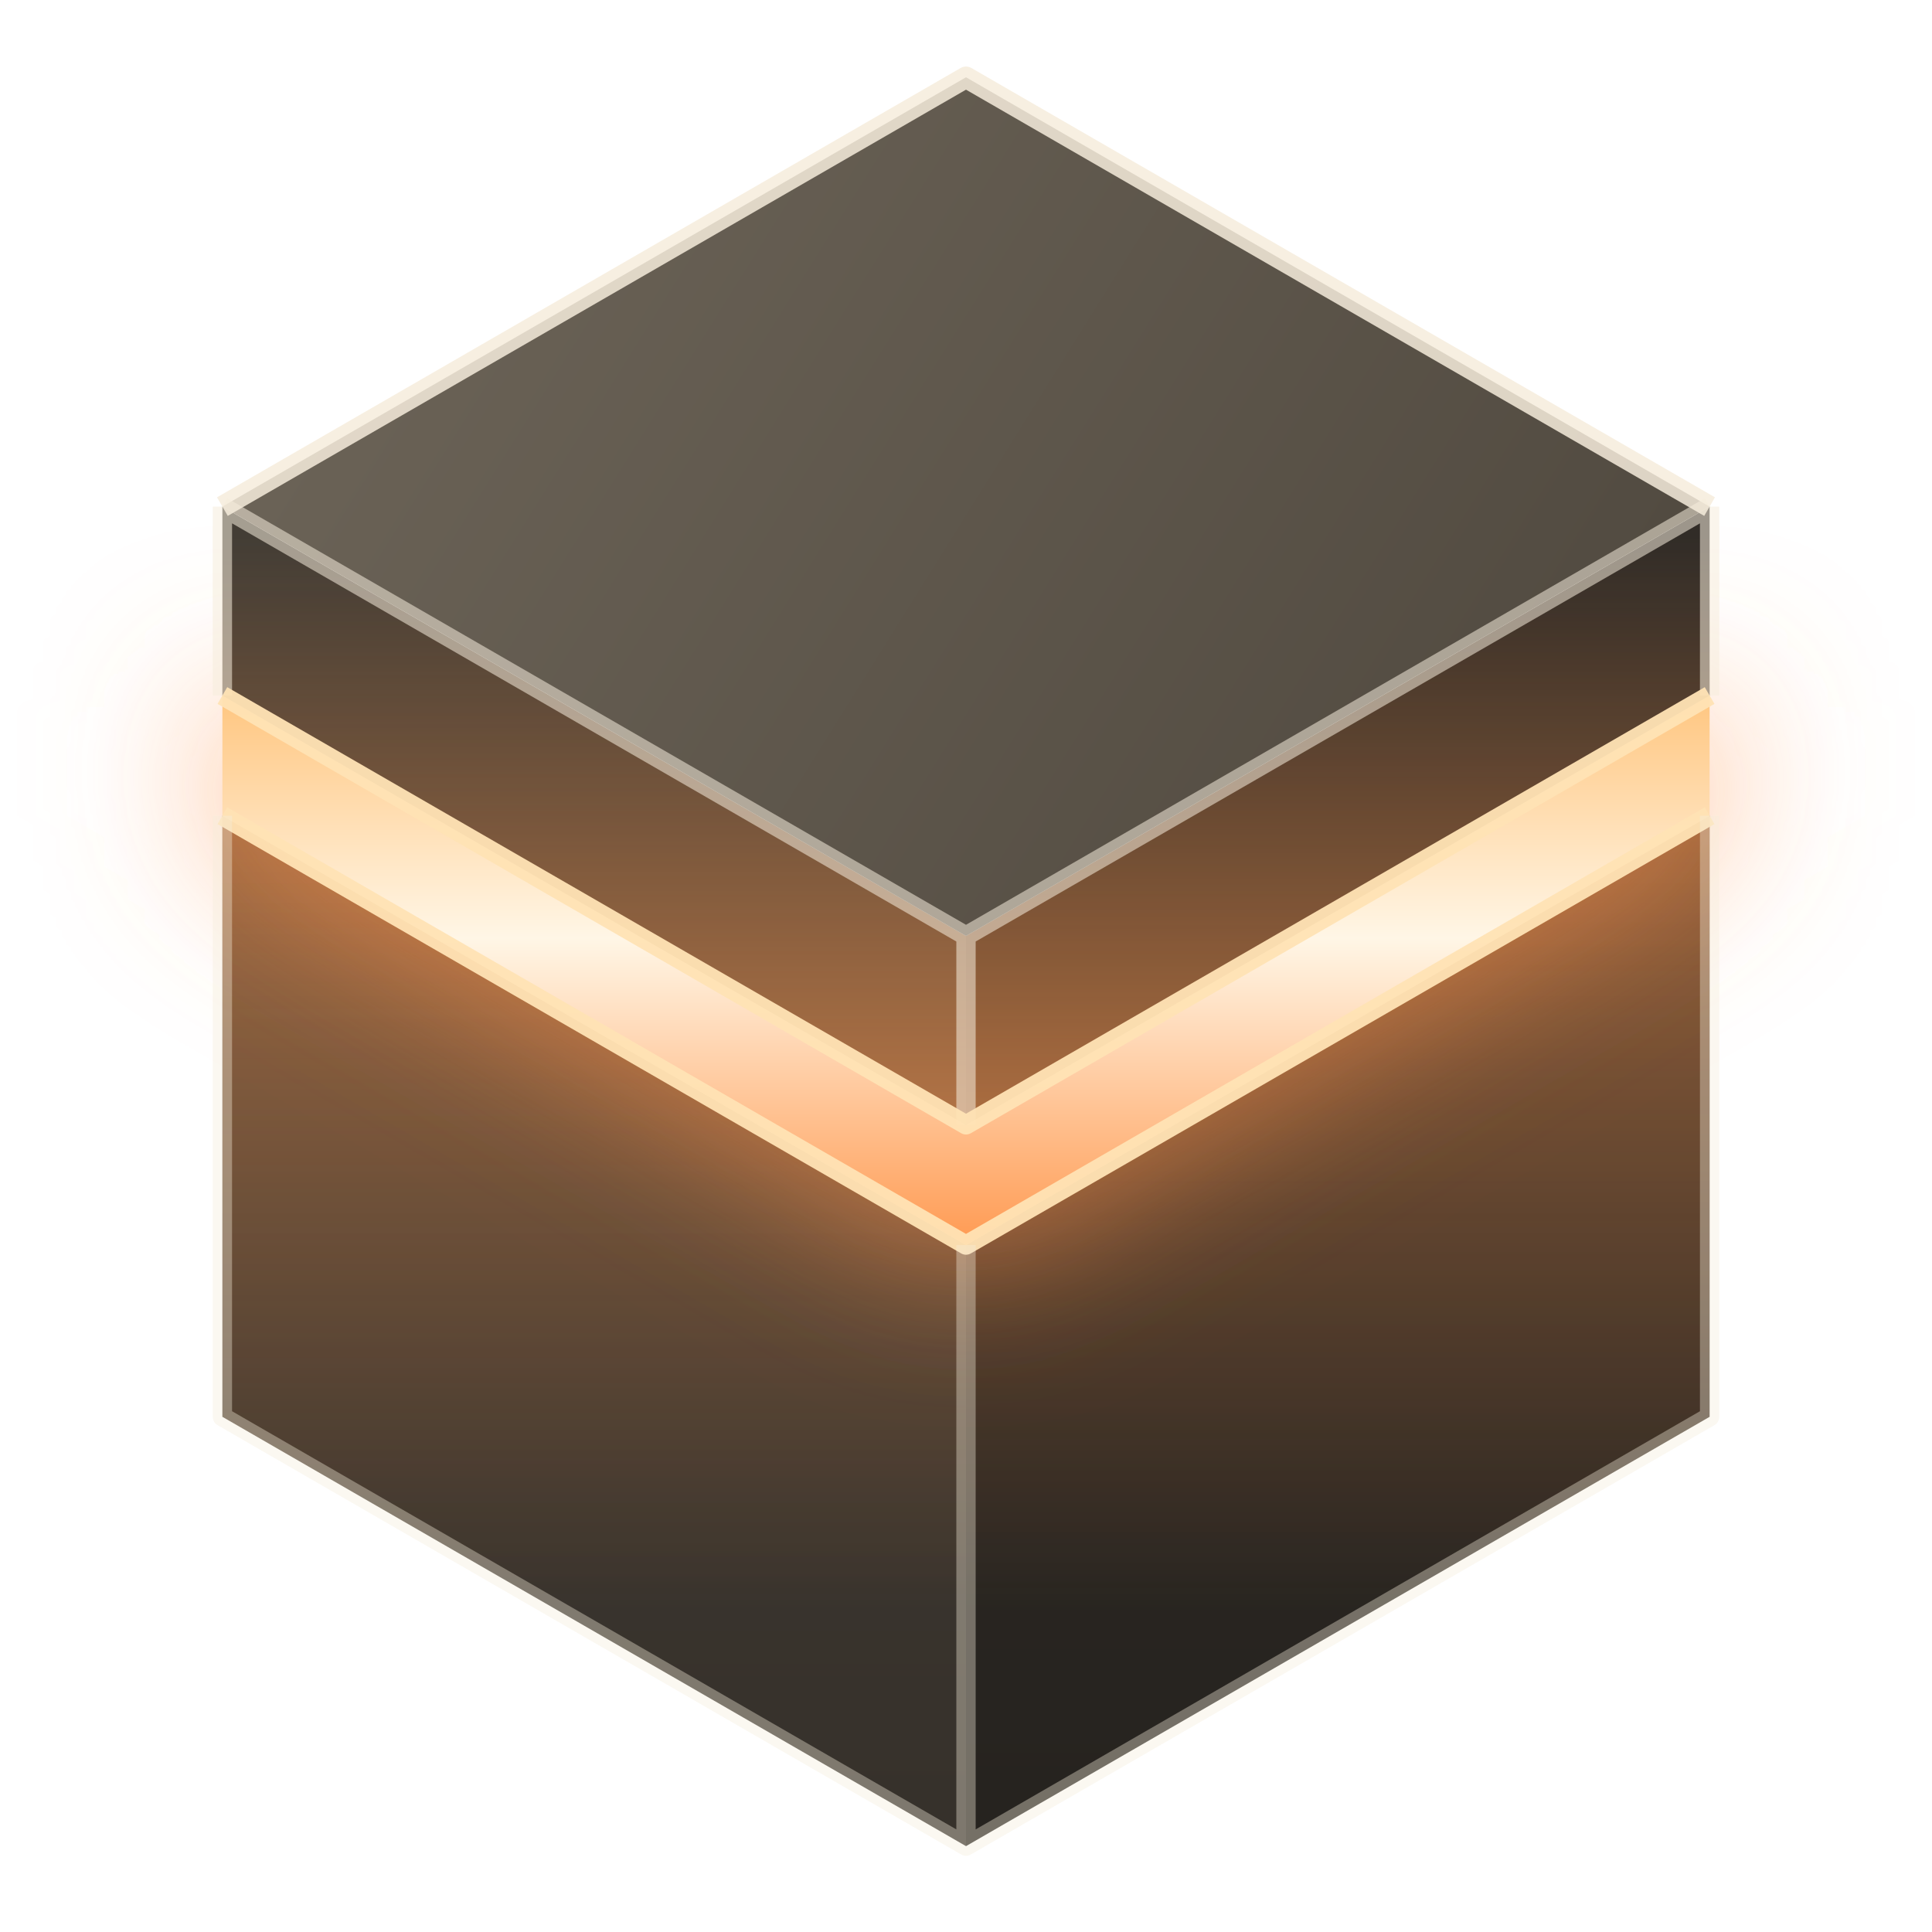
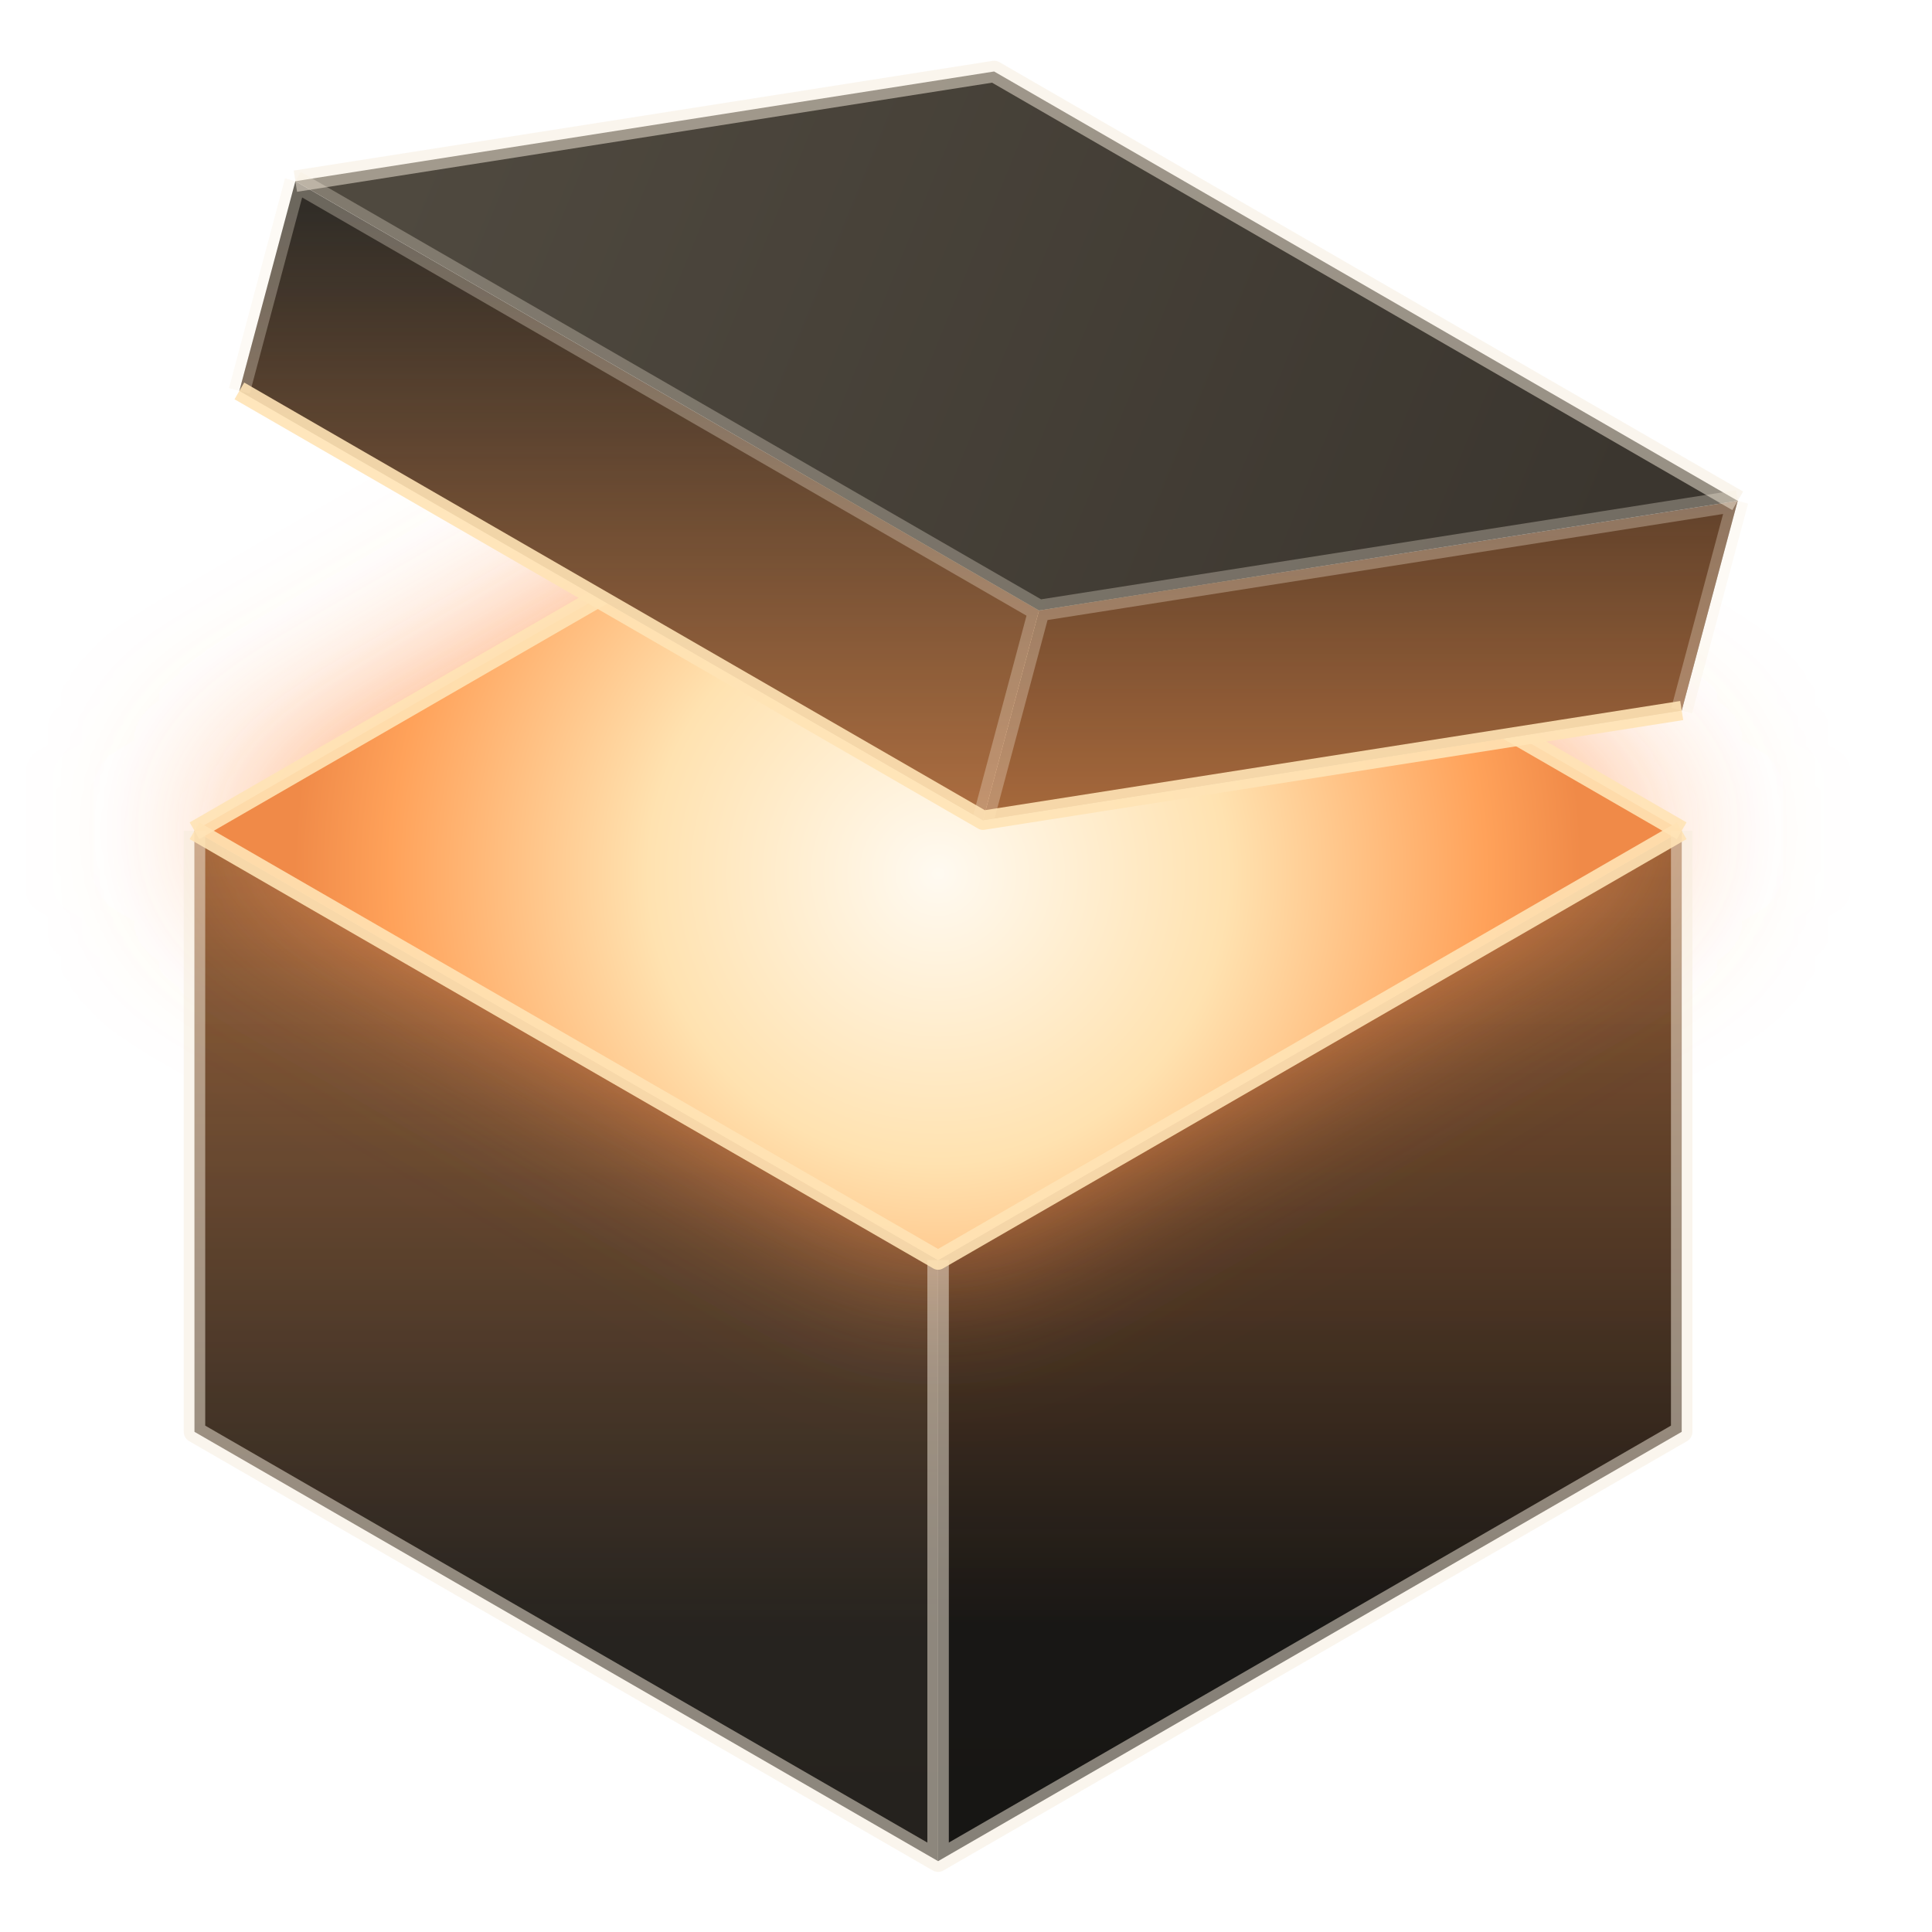
- <svg xmlns="http://www.w3.org/2000/svg" viewBox="19 21 90 90" width="90" height="90" role="img" aria-label="Magic CAD">
+ <svg xmlns="http://www.w3.org/2000/svg" viewBox="20.3 20.3 90 90" width="90" height="90" role="img" aria-label="Magic CAD">
  <defs>
-     <linearGradient id="d-top" x1="40" y1="30" x2="88" y2="60" gradientUnits="userSpaceOnUse">
-       <stop stop-color="#6a6256" />
-       <stop offset="1" stop-color="#524b41" />
+     <linearGradient id="d-top" x1="40" y1="26" x2="94" y2="48" gradientUnits="userSpaceOnUse">
+       <stop stop-color="#4f493f" />
+       <stop offset="1" stop-color="#3b362f" />
    </linearGradient>
-     <linearGradient id="d-left" x1="0" y1="46" x2="0" y2="106" gradientUnits="userSpaceOnUse">
-       <stop stop-color="#433d35" />
-       <stop offset="1" stop-color="#36312b" />
+     <linearGradient id="d-left" x1="0" y1="30" x2="0" y2="106" gradientUnits="userSpaceOnUse">
+       <stop stop-color="#312d27" />
+       <stop offset="1" stop-color="#25221e" />
    </linearGradient>
-     <linearGradient id="d-right" x1="0" y1="46" x2="0" y2="106" gradientUnits="userSpaceOnUse">
-       <stop stop-color="#312c27" />
-       <stop offset="1" stop-color="#26231f" />
+     <linearGradient id="d-right" x1="0" y1="30" x2="0" y2="106" gradientUnits="userSpaceOnUse">
+       <stop stop-color="#221f1c" />
+       <stop offset="1" stop-color="#171614" />
    </linearGradient>
-     <linearGradient id="d-gap" x1="0" y1="53" x2="0" y2="79" gradientUnits="userSpaceOnUse">
-       <stop stop-color="#ffc47c" />
-       <stop offset=".45" stop-color="#fff6e6" />
-       <stop offset="1" stop-color="#ff9a52" />
-     </linearGradient>
-     <linearGradient id="d-lid-spill" x1="0" y1="73" x2="0" y2="46" gradientUnits="userSpaceOnUse">
+     <radialGradient id="d-light" cx="64" cy="61" r="30" gradientUnits="userSpaceOnUse">
+       <stop stop-color="#fffaf1" />
+       <stop offset=".45" stop-color="#ffe2b0" />
+       <stop offset=".85" stop-color="#ffa25a" />
+       <stop offset="1" stop-color="#f08a48" />
+     </radialGradient>
+     <linearGradient id="d-lid-spill" x1="0" y1="58" x2="0" y2="30" gradientUnits="userSpaceOnUse">
      <stop stop-color="#ff9a52" stop-opacity=".6" />
      <stop offset="1" stop-color="#ff9a52" stop-opacity="0" />
    </linearGradient>
    <linearGradient id="d-base-spill" x1="0" y1="59" x2="0" y2="96" gradientUnits="userSpaceOnUse">
      <stop stop-color="#ff9a52" stop-opacity=".5" />
      <stop offset="1" stop-color="#ff9a52" stop-opacity="0" />
    </linearGradient>
-     <filter id="d-bloom" x="-.5" y="-1.5" width="2" height="4">
+     <filter id="d-bloom" x="-.5" y="-.5" width="2" height="2">
      <feGaussianBlur stdDeviation="4" />
    </filter>
  </defs>
  <path d="M29.36 59 64 79v28L29.36 87Z" fill="url(#d-left)" />
  <path d="M64 79l34.64-20v28L64 107Z" fill="url(#d-right)" />
  <path d="M29.36 59 64 79v28L29.36 87ZM64 79l34.64-20v28L64 107Z" fill="url(#d-base-spill)" />
-   <path d="M29.36 53.4 64 73.4l34.64-20v5.6L64 79 29.36 59Z" fill="#ff9450" filter="url(#d-bloom)" opacity=".9" />
-   <path d="M29.36 53.4 64 73.4l34.64-20v5.6L64 79 29.36 59Z" fill="url(#d-gap)" />
-   <path d="M29.36 44.6 64 64.6v8.8L29.36 53.4Z" fill="url(#d-left)" />
-   <path d="M64 64.6l34.64-20v8.8L64 73.4Z" fill="url(#d-right)" />
-   <path d="M29.36 44.6 64 64.6v8.8L29.36 53.4ZM64 64.6l34.64-20v8.8L64 73.4Z" fill="url(#d-lid-spill)" />
-   <path d="M64 24.6l34.64 20L64 64.6 29.36 44.6Z" fill="url(#d-top)" />
-   <g fill="none" stroke-linejoin="round">
-     <path d="M29.36 44.6 64 24.6l34.64 20" stroke="#f6ecdc" stroke-opacity="0.85" stroke-width="1" />
-     <path d="M29.36 44.6 64 64.6l34.64-20M64 64.6v8.8M29.36 44.6v8.8M98.64 44.6v8.8" stroke="#f6ecdc" stroke-opacity="0.55" stroke-width="0.9" />
-     <path d="M29.36 53.4 64 73.4l34.64-20M29.36 59 64 79l34.64-20" stroke="#ffe3b5" stroke-opacity="0.95" stroke-width=".9" />
-     <path d="M29.36 59v28l34.64 20 34.64-20V59M64 79v28" stroke="#f6ecdc" stroke-opacity="0.38" stroke-width="0.9" />
+   <path d="M64 39l34.64 20L64 79 29.36 59Z" fill="#ff9450" filter="url(#d-bloom)" opacity=".9" />
+   <path d="M64 39l34.64 20L64 79 29.36 59Z" fill="url(#d-light)" />
+   <path d="M29.36 59 64 39l34.64 20" fill="none" stroke="#ffe3b5" stroke-opacity=".9" stroke-width=".9" stroke-linejoin="round" />
+   <path d="M34.06 28.74 68.7 48.74 66.09 58.51 31.45 38.51Z" fill="url(#d-left)" />
+   <path d="M68.7 48.74 101.25 43.63 98.64 53.4 66.09 58.51Z" fill="url(#d-right)" />
+   <path d="M34.06 28.74 68.7 48.74 66.09 58.51 31.45 38.51ZM68.7 48.74 101.25 43.63 98.64 53.4 66.09 58.51Z" fill="url(#d-lid-spill)" />
+   <path d="M66.61 23.63 101.25 43.63 68.7 48.74 34.06 28.74Z" fill="url(#d-top)" />
+   <g fill="none" stroke="#f6ecdc" stroke-width="1" stroke-linejoin="round">
+     <path d="M34.06 28.74 66.61 23.63 101.25 43.63M29.36 59v28l34.64 20 34.64-20V59M64 79v28" stroke-opacity=".5" vector-effect="non-scaling-stroke" />
+     <path d="M34.06 28.74 68.7 48.74 101.25 43.63M68.7 48.74 66.09 58.51M34.06 28.74 31.45 38.51M101.25 43.63 98.64 53.4" stroke-opacity=".3" vector-effect="non-scaling-stroke" />
  </g>
+   <path d="M31.45 38.51 66.09 58.51 98.64 53.4M29.36 59 64 79l34.64-20" fill="none" stroke="#ffe3b5" stroke-opacity=".9" stroke-width=".9" stroke-linejoin="round" />
</svg>
